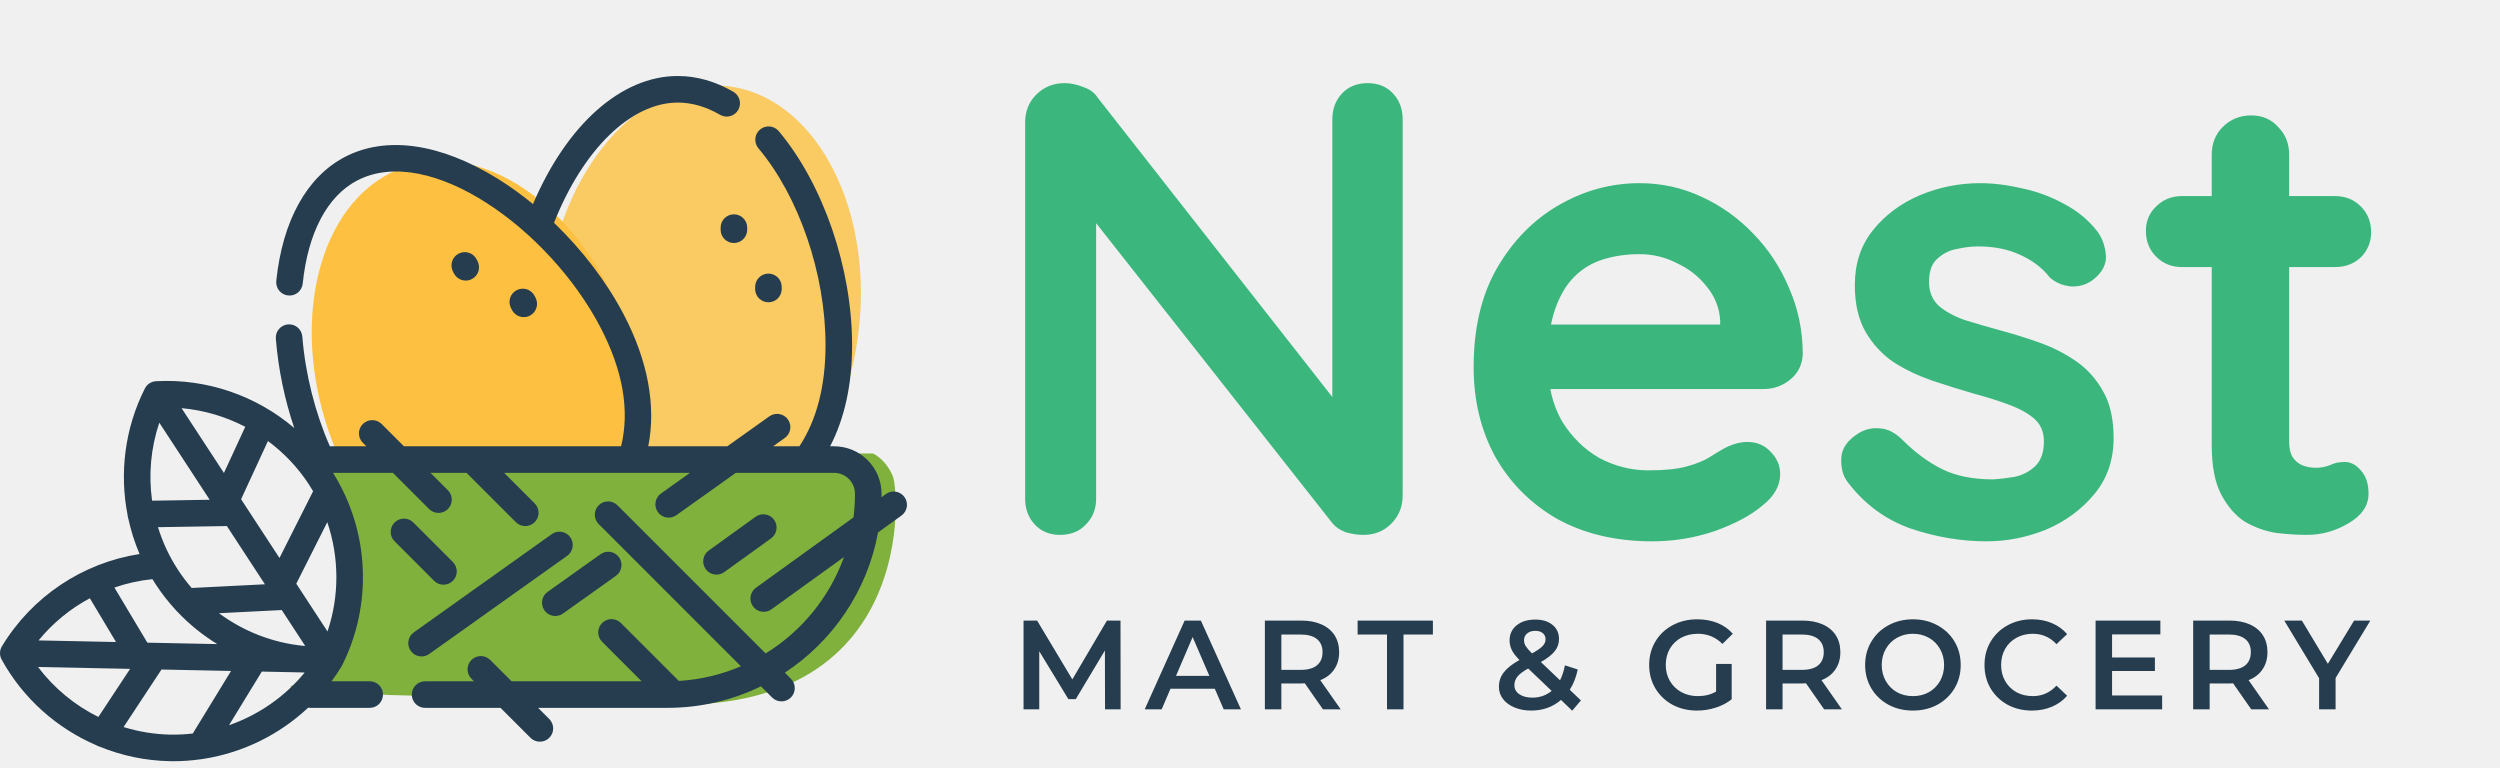
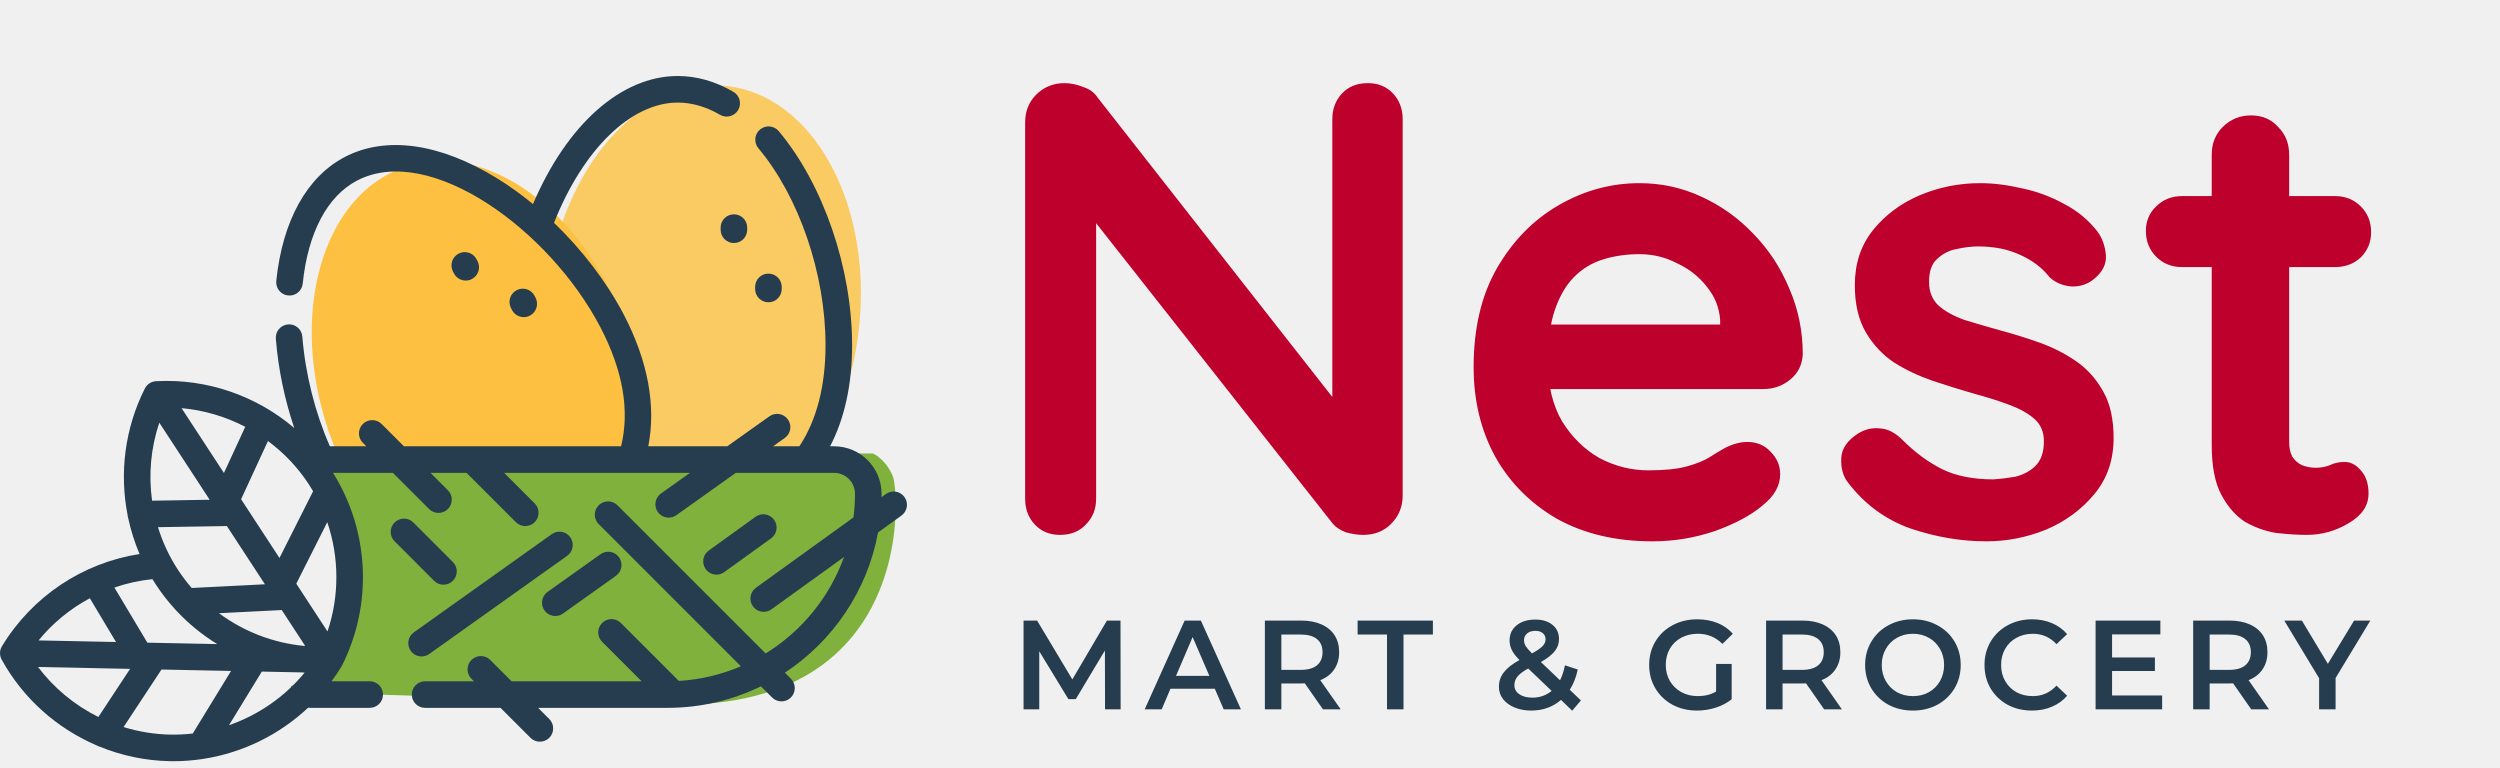
<svg xmlns="http://www.w3.org/2000/svg" width="215" height="66" viewBox="0 0 215 66" fill="none">
  <g clip-path="url(#clip0)">
    <ellipse opacity="0.8" cx="60.443" cy="26.667" rx="13.519" ry="19.377" transform="rotate(5.91321 60.4431 26.6666)" fill="#FDC040" />
    <ellipse cx="41.055" cy="32.706" rx="13.519" ry="19.377" transform="rotate(-18.8509 41.0546 32.7057)" fill="#FDC040" />
    <path d="M27 39H75.071C75.455 39.167 76.337 39.8 76.797 41C77.373 42.5 79 64.5 51.5 60C29.862 60 24.813 59.333 25.005 59C29 58 29.5 54 30 51C30.5 48 27 39 27 39Z" fill="#81B13D" />
    <path d="M63.117 18.432C62.486 18.432 61.974 18.944 61.974 19.575V19.757C61.974 20.389 62.486 20.9 63.117 20.9C63.748 20.9 64.26 20.389 64.26 19.757V19.575C64.26 18.944 63.748 18.432 63.117 18.432Z" fill="#253D4E" />
    <path d="M66.085 23.53C65.454 23.53 64.942 24.041 64.942 24.672V24.855C64.942 25.486 65.454 25.997 66.085 25.997C66.716 25.997 67.227 25.486 67.227 24.855V24.672C67.227 24.041 66.716 23.53 66.085 23.53Z" fill="#253D4E" />
    <path d="M41.067 22.457L40.982 22.295C40.69 21.735 40 21.518 39.441 21.811C38.881 22.103 38.665 22.793 38.957 23.352L39.041 23.514C39.245 23.905 39.643 24.128 40.055 24.128C40.233 24.128 40.414 24.087 40.583 23.998C41.142 23.706 41.359 23.016 41.067 22.457Z" fill="#253D4E" />
    <path d="M46.057 25.602L45.972 25.44C45.68 24.88 44.99 24.663 44.431 24.956C43.871 25.248 43.655 25.938 43.947 26.497L44.031 26.659C44.235 27.05 44.633 27.273 45.045 27.273C45.223 27.273 45.404 27.232 45.573 27.143C46.132 26.851 46.349 26.161 46.057 25.602Z" fill="#253D4E" />
    <path d="M38.947 48.334L35.549 44.935C35.103 44.489 34.379 44.489 33.933 44.935C33.487 45.381 33.487 46.105 33.933 46.551L37.331 49.95C37.555 50.173 37.847 50.284 38.139 50.284C38.432 50.284 38.724 50.173 38.947 49.95C39.394 49.503 39.394 48.78 38.947 48.334Z" fill="#253D4E" />
    <path d="M49.045 46.205C48.68 45.691 47.966 45.57 47.452 45.936L35.591 54.381C35.077 54.746 34.957 55.46 35.323 55.974C35.546 56.287 35.898 56.454 36.255 56.454C36.484 56.454 36.715 56.385 36.916 56.242L48.777 47.798C49.291 47.432 49.411 46.719 49.045 46.205Z" fill="#253D4E" />
    <path d="M53.239 47.928C52.873 47.414 52.16 47.294 51.645 47.66L47.092 50.901C46.578 51.267 46.458 51.981 46.824 52.495C47.047 52.808 47.399 52.975 47.756 52.975C47.985 52.975 48.217 52.906 48.418 52.763L52.97 49.521C53.484 49.156 53.604 48.442 53.239 47.928Z" fill="#253D4E" />
    <path d="M77.784 42.744C77.415 42.232 76.701 42.116 76.189 42.485L75.808 42.76C75.81 42.662 75.812 42.564 75.812 42.466C75.812 41.376 75.388 40.35 74.616 39.575C73.844 38.805 72.818 38.381 71.728 38.381H71.39C72.644 35.958 73.28 33.041 73.28 29.673C73.28 23.068 70.805 15.848 66.973 11.28C66.567 10.797 65.847 10.734 65.363 11.139C64.88 11.545 64.817 12.266 65.222 12.749C68.729 16.93 70.995 23.573 70.995 29.673C70.995 33.188 70.24 36.114 68.749 38.381H66.487L67.492 37.666C68.007 37.3 68.126 36.586 67.76 36.072C67.395 35.558 66.682 35.438 66.167 35.804L62.547 38.381H55.751C56.436 34.912 55.722 31.036 53.653 27.071C52.171 24.234 50.067 21.488 47.646 19.162C50.139 12.856 54.265 8.822 58.286 8.822C59.5 8.822 60.724 9.175 61.922 9.872C62.468 10.189 63.167 10.004 63.484 9.458C63.801 8.913 63.616 8.213 63.071 7.896C61.519 6.994 59.909 6.536 58.286 6.536C53.422 6.536 48.745 10.716 45.837 17.552C44.846 16.737 43.82 15.995 42.774 15.35C37.852 12.31 33.191 11.654 29.65 13.502C26.385 15.209 24.293 18.993 23.76 24.158C23.695 24.786 24.151 25.347 24.779 25.412C25.408 25.478 25.968 25.02 26.033 24.393C26.484 20.016 28.145 16.867 30.708 15.528C36.949 12.27 47.255 19.757 51.627 28.129C53.571 31.853 54.169 35.297 53.413 38.381H40.602C40.599 38.381 40.596 38.381 40.593 38.381H34.738L32.82 36.464C32.374 36.018 31.65 36.018 31.204 36.464C30.758 36.91 30.758 37.633 31.204 38.08L31.506 38.381H28.369C27.096 35.489 26.259 32.167 26 28.945C25.95 28.316 25.399 27.846 24.77 27.898C24.141 27.948 23.672 28.499 23.722 29.128C23.933 31.747 24.474 34.352 25.308 36.811C22.051 34.036 17.798 32.545 13.418 32.783C13.01 32.805 12.645 33.044 12.46 33.408C10.742 36.811 10.259 40.651 10.972 44.288C10.978 44.398 11 44.504 11.036 44.603C11.26 45.641 11.583 46.66 12.002 47.646C7.111 48.405 2.769 51.287 0.165 55.581C-0.046 55.931 -0.055 56.367 0.142 56.725C1.983 60.066 4.885 62.633 8.294 64.096C8.385 64.149 8.48 64.19 8.578 64.216C10.461 64.983 12.491 65.417 14.579 65.46C14.693 65.463 14.807 65.464 14.921 65.464C15.733 65.464 16.539 65.402 17.332 65.287C17.407 65.282 17.481 65.273 17.553 65.254C20.911 64.72 24.033 63.178 26.498 60.861C26.554 60.869 26.611 60.875 26.669 60.875H31.796C32.427 60.875 32.938 60.364 32.938 59.732C32.938 59.101 32.427 58.59 31.796 58.59H28.515C28.815 58.183 29.099 57.763 29.364 57.326C29.372 57.313 29.378 57.299 29.386 57.285C29.393 57.273 29.401 57.262 29.407 57.249C32.069 51.977 31.767 45.653 28.64 40.666H33.791L36.902 43.777C37.125 44 37.417 44.111 37.71 44.111C38.002 44.111 38.294 44 38.518 43.777C38.964 43.331 38.964 42.607 38.518 42.161L37.023 40.666H40.124L44.366 44.908C44.589 45.131 44.882 45.243 45.174 45.243C45.466 45.243 45.759 45.131 45.982 44.908C46.428 44.462 46.428 43.738 45.982 43.292L43.356 40.666H54.271C54.272 40.666 54.273 40.667 54.275 40.667C54.276 40.667 54.277 40.666 54.278 40.666H59.338L56.843 42.442C56.329 42.808 56.209 43.522 56.575 44.036C56.798 44.349 57.15 44.516 57.507 44.516C57.736 44.516 57.968 44.447 58.169 44.304L63.278 40.666H69.345C69.345 40.666 69.346 40.666 69.347 40.666C69.348 40.666 69.348 40.666 69.349 40.666H71.729C72.209 40.666 72.662 40.853 73.001 41.191C73.341 41.532 73.528 41.985 73.528 42.465C73.528 43.153 73.484 43.831 73.4 44.496L65.011 50.546C64.499 50.915 64.383 51.629 64.752 52.141C64.976 52.451 65.325 52.615 65.68 52.615C65.912 52.615 66.145 52.545 66.347 52.4L72.584 47.903C71.338 51.37 68.936 54.29 65.845 56.197L53.103 43.455C52.657 43.009 51.934 43.009 51.487 43.455C51.041 43.902 51.041 44.625 51.487 45.071L63.717 57.301C62.061 58.009 60.264 58.446 58.38 58.559L53.398 53.578C52.952 53.132 52.229 53.132 51.783 53.578C51.336 54.024 51.336 54.748 51.783 55.194L55.178 58.589H43.993L42.159 56.756C41.713 56.31 40.99 56.31 40.544 56.756C40.097 57.203 40.097 57.926 40.544 58.372L40.761 58.589H36.556C35.925 58.589 35.414 59.101 35.414 59.732C35.414 60.363 35.925 60.875 36.556 60.875H43.045L45.622 63.452C45.845 63.675 46.138 63.786 46.43 63.786C46.722 63.786 47.015 63.675 47.238 63.452C47.684 63.005 47.684 62.282 47.238 61.836L46.277 60.875H57.401C60.282 60.875 63.01 60.209 65.44 59.025L66.4 59.984C66.623 60.208 66.916 60.319 67.208 60.319C67.5 60.319 67.793 60.208 68.016 59.984C68.462 59.538 68.462 58.815 68.016 58.368L67.499 57.851C71.618 55.139 74.589 50.82 75.511 45.792L77.526 44.339C78.037 43.97 78.153 43.256 77.784 42.744ZM26.56 41.651C26.688 41.847 26.809 42.047 26.927 42.248L24.035 47.986L20.733 42.933L23.044 37.928C24.409 38.939 25.606 40.192 26.56 41.651ZM22.784 50.249L16.485 50.566C16.06 50.076 15.665 49.556 15.306 49.006C14.554 47.856 13.981 46.62 13.586 45.337L19.511 45.241L22.784 50.249ZM21.091 36.706L19.258 40.676L15.614 35.101C17.541 35.272 19.401 35.825 21.091 36.706ZM13.7 36.35L18.033 42.979L13.079 43.06C12.765 40.823 12.969 38.522 13.7 36.35ZM13.11 49.807C13.202 49.958 13.296 50.108 13.393 50.256C13.9 51.033 14.468 51.758 15.086 52.43C15.131 52.489 15.182 52.543 15.237 52.592C16.263 53.679 17.424 54.619 18.684 55.392L12.673 55.269L9.839 50.528C10.888 50.166 11.985 49.922 13.11 49.807ZM7.727 51.449L9.977 55.213L3.316 55.076C4.543 53.577 6.045 52.348 7.727 51.449ZM8.46 61.66C6.436 60.656 4.651 59.19 3.27 57.361L11.188 57.523L8.46 61.66ZM16.579 63.082C15.935 63.156 15.283 63.189 14.625 63.176C13.252 63.147 11.908 62.923 10.627 62.525L13.889 57.579L19.87 57.702L16.579 63.082ZM19.694 62.368L22.516 57.756L25.985 57.828C26.056 57.834 26.127 57.839 26.199 57.845C24.48 59.932 22.218 61.491 19.694 62.368ZM26.118 55.545C23.467 55.285 20.947 54.302 18.83 52.736L24.231 52.464L26.246 55.548L26.118 55.545ZM28.166 54.307L25.48 50.197L28.146 44.907C29.177 47.936 29.195 51.25 28.166 54.307Z" fill="#253D4E" />
    <path d="M66.571 44.703C66.202 44.191 65.488 44.075 64.976 44.444L60.95 47.347C60.438 47.717 60.322 48.431 60.691 48.943C60.915 49.252 61.264 49.417 61.619 49.417C61.851 49.417 62.084 49.347 62.286 49.201L66.313 46.298C66.825 45.929 66.94 45.215 66.571 44.703Z" fill="#253D4E" />
  </g>
  <path d="M95.033 61L95.022 55.942L92.515 60.128H91.883L89.376 56.008V61H88.025V53.37H89.191L92.221 58.428L95.197 53.37H96.363L96.374 61H95.033ZM104.474 59.234H100.659L99.906 61H98.446L101.879 53.37H103.275L106.719 61H105.237L104.474 59.234ZM104.005 58.122L102.566 54.787L101.138 58.122H104.005ZM113.772 61L112.213 58.766C112.147 58.773 112.049 58.776 111.919 58.776H110.196V61H108.779V53.37H111.919C112.58 53.37 113.154 53.479 113.641 53.697C114.135 53.915 114.513 54.227 114.774 54.634C115.036 55.041 115.167 55.525 115.167 56.084C115.167 56.658 115.025 57.152 114.742 57.566C114.465 57.981 114.066 58.289 113.543 58.493L115.298 61H113.772ZM113.739 56.084C113.739 55.597 113.579 55.223 113.259 54.961C112.939 54.7 112.471 54.569 111.853 54.569H110.196V57.61H111.853C112.471 57.61 112.939 57.479 113.259 57.218C113.579 56.949 113.739 56.571 113.739 56.084ZM119.283 54.569H116.755V53.37H123.229V54.569H120.7V61H119.283V54.569ZM135.208 61.12L134.248 60.193C133.536 60.804 132.682 61.109 131.687 61.109C131.156 61.109 130.68 61.022 130.259 60.847C129.837 60.673 129.507 60.433 129.267 60.128C129.027 59.816 128.907 59.463 128.907 59.071C128.907 58.598 129.045 58.184 129.322 57.828C129.598 57.465 130.048 57.109 130.673 56.76C130.368 56.455 130.15 56.171 130.019 55.91C129.888 55.641 129.823 55.365 129.823 55.081C129.823 54.544 130.023 54.111 130.422 53.784C130.829 53.45 131.367 53.283 132.036 53.283C132.653 53.283 133.147 53.435 133.518 53.741C133.889 54.038 134.074 54.446 134.074 54.961C134.074 55.354 133.95 55.703 133.703 56.008C133.464 56.313 133.068 56.622 132.515 56.934L134.161 58.504C134.343 58.148 134.485 57.719 134.586 57.218L135.687 57.577C135.542 58.253 135.313 58.834 135 59.321L135.96 60.237L135.208 61.12ZM132.036 54.253C131.738 54.253 131.502 54.329 131.327 54.482C131.153 54.627 131.066 54.82 131.066 55.059C131.066 55.234 131.113 55.401 131.207 55.561C131.302 55.714 131.483 55.924 131.752 56.193C132.188 55.953 132.49 55.746 132.657 55.572C132.831 55.39 132.919 55.194 132.919 54.983C132.919 54.758 132.839 54.58 132.679 54.449C132.526 54.318 132.312 54.253 132.036 54.253ZM131.785 59.997C132.417 59.997 132.969 59.805 133.442 59.419L131.425 57.49C130.989 57.73 130.68 57.962 130.499 58.188C130.324 58.406 130.237 58.653 130.237 58.929C130.237 59.249 130.379 59.507 130.662 59.703C130.946 59.899 131.32 59.997 131.785 59.997ZM147.584 57.098H148.924V60.139C148.532 60.451 148.074 60.691 147.551 60.858C147.028 61.025 146.49 61.109 145.938 61.109C145.16 61.109 144.459 60.942 143.834 60.608C143.209 60.266 142.719 59.797 142.363 59.202C142.006 58.606 141.828 57.934 141.828 57.185C141.828 56.437 142.006 55.764 142.363 55.169C142.719 54.573 143.209 54.108 143.834 53.773C144.466 53.432 145.175 53.261 145.96 53.261C146.599 53.261 147.18 53.366 147.704 53.577C148.227 53.788 148.666 54.097 149.022 54.504L148.129 55.376C147.547 54.794 146.846 54.504 146.025 54.504C145.487 54.504 145.008 54.616 144.586 54.842C144.172 55.067 143.845 55.383 143.605 55.79C143.373 56.197 143.256 56.662 143.256 57.185C143.256 57.694 143.373 58.151 143.605 58.558C143.845 58.965 144.172 59.285 144.586 59.518C145.008 59.75 145.484 59.866 146.014 59.866C146.61 59.866 147.133 59.736 147.584 59.474V57.098ZM156.875 61L155.317 58.766C155.251 58.773 155.153 58.776 155.022 58.776H153.3V61H151.883V53.37H155.022C155.684 53.37 156.258 53.479 156.745 53.697C157.239 53.915 157.617 54.227 157.878 54.634C158.14 55.041 158.271 55.525 158.271 56.084C158.271 56.658 158.129 57.152 157.846 57.566C157.569 57.981 157.17 58.289 156.647 58.493L158.401 61H156.875ZM156.843 56.084C156.843 55.597 156.683 55.223 156.363 54.961C156.043 54.7 155.575 54.569 154.957 54.569H153.3V57.61H154.957C155.575 57.61 156.043 57.479 156.363 57.218C156.683 56.949 156.843 56.571 156.843 56.084ZM164.51 61.109C163.733 61.109 163.032 60.942 162.407 60.608C161.782 60.266 161.291 59.797 160.935 59.202C160.579 58.598 160.401 57.926 160.401 57.185C160.401 56.444 160.579 55.775 160.935 55.179C161.291 54.576 161.782 54.108 162.407 53.773C163.032 53.432 163.733 53.261 164.51 53.261C165.288 53.261 165.989 53.432 166.614 53.773C167.239 54.108 167.729 54.573 168.086 55.169C168.442 55.764 168.62 56.437 168.62 57.185C168.62 57.934 168.442 58.606 168.086 59.202C167.729 59.797 167.239 60.266 166.614 60.608C165.989 60.942 165.288 61.109 164.51 61.109ZM164.51 59.866C165.019 59.866 165.477 59.754 165.884 59.529C166.291 59.296 166.61 58.976 166.843 58.569C167.075 58.155 167.192 57.694 167.192 57.185C167.192 56.676 167.075 56.218 166.843 55.812C166.61 55.397 166.291 55.078 165.884 54.852C165.477 54.62 165.019 54.504 164.51 54.504C164.002 54.504 163.544 54.62 163.137 54.852C162.73 55.078 162.41 55.397 162.178 55.812C161.945 56.218 161.829 56.676 161.829 57.185C161.829 57.694 161.945 58.155 162.178 58.569C162.41 58.976 162.73 59.296 163.137 59.529C163.544 59.754 164.002 59.866 164.51 59.866ZM174.743 61.109C173.973 61.109 173.275 60.942 172.65 60.608C172.033 60.266 171.546 59.797 171.19 59.202C170.841 58.606 170.667 57.934 170.667 57.185C170.667 56.437 170.845 55.764 171.201 55.169C171.557 54.573 172.044 54.108 172.661 53.773C173.286 53.432 173.984 53.261 174.754 53.261C175.379 53.261 175.949 53.37 176.465 53.588C176.981 53.806 177.417 54.122 177.773 54.536L176.858 55.397C176.306 54.801 175.626 54.504 174.82 54.504C174.296 54.504 173.828 54.62 173.413 54.852C172.999 55.078 172.676 55.394 172.443 55.801C172.211 56.208 172.095 56.669 172.095 57.185C172.095 57.701 172.211 58.162 172.443 58.569C172.676 58.976 172.999 59.296 173.413 59.529C173.828 59.754 174.296 59.866 174.82 59.866C175.626 59.866 176.306 59.565 176.858 58.962L177.773 59.834C177.417 60.248 176.978 60.564 176.455 60.782C175.939 61 175.368 61.109 174.743 61.109ZM185.944 59.812V61H180.221V53.37H185.791V54.558H181.638V56.542H185.322V57.708H181.638V59.812H185.944ZM193.605 61L192.047 58.766C191.981 58.773 191.883 58.776 191.752 58.776H190.03V61H188.613V53.37H191.752C192.414 53.37 192.988 53.479 193.475 53.697C193.969 53.915 194.347 54.227 194.608 54.634C194.87 55.041 195.001 55.525 195.001 56.084C195.001 56.658 194.859 57.152 194.576 57.566C194.299 57.981 193.9 58.289 193.377 58.493L195.131 61H193.605ZM193.573 56.084C193.573 55.597 193.413 55.223 193.093 54.961C192.773 54.7 192.305 54.569 191.687 54.569H190.03V57.61H191.687C192.305 57.61 192.773 57.479 193.093 57.218C193.413 56.949 193.573 56.571 193.573 56.084ZM200.861 58.308V61H199.444V58.33L196.447 53.37H197.962L200.196 57.087L202.453 53.37H203.848L200.861 58.308Z" fill="#253D4E" />
-   <path d="M117.633 7.15C118.521 7.15 119.243 7.446 119.798 8.038C120.353 8.63 120.63 9.37 120.63 10.258V42.614C120.63 43.577 120.297 44.391 119.631 45.056C119.002 45.685 118.207 46 117.245 46C116.764 46 116.264 45.926 115.746 45.778C115.265 45.593 114.895 45.352 114.636 45.056L92.825 17.362L94.267 16.474V42.892C94.267 43.78 93.972 44.52 93.379 45.112C92.825 45.704 92.085 46 91.159 46C90.272 46 89.55 45.704 88.995 45.112C88.44 44.52 88.162 43.78 88.162 42.892V10.536C88.162 9.573 88.477 8.778 89.106 8.149C89.772 7.483 90.586 7.15 91.548 7.15C92.066 7.15 92.603 7.261 93.157 7.483C93.713 7.668 94.12 7.964 94.379 8.371L115.524 35.344L114.58 36.01V10.258C114.58 9.37 114.858 8.63 115.413 8.038C115.968 7.446 116.708 7.15 117.633 7.15ZM142.106 46.555C138.961 46.555 136.223 45.907 133.892 44.612C131.598 43.281 129.822 41.486 128.564 39.229C127.343 36.972 126.732 34.419 126.732 31.57C126.732 28.24 127.398 25.41 128.73 23.078C130.099 20.71 131.875 18.898 134.058 17.64C136.241 16.381 138.554 15.752 140.996 15.752C142.883 15.752 144.659 16.141 146.324 16.918C148.026 17.695 149.524 18.768 150.819 20.137C152.114 21.469 153.132 23.023 153.872 24.799C154.649 26.575 155.037 28.462 155.037 30.46C155 31.348 154.649 32.069 153.983 32.624C153.317 33.179 152.54 33.457 151.652 33.457H130.451L128.786 27.907H149.154L147.933 29.017V27.518C147.859 26.445 147.471 25.483 146.768 24.633C146.102 23.782 145.251 23.116 144.215 22.634C143.216 22.116 142.143 21.858 140.996 21.858C139.886 21.858 138.85 22.006 137.888 22.302C136.926 22.598 136.093 23.097 135.39 23.8C134.687 24.503 134.132 25.447 133.725 26.631C133.318 27.814 133.115 29.313 133.115 31.126C133.115 33.124 133.522 34.826 134.336 36.232C135.187 37.601 136.26 38.656 137.555 39.395C138.887 40.099 140.293 40.45 141.773 40.45C143.142 40.45 144.233 40.339 145.047 40.117C145.861 39.895 146.509 39.636 146.99 39.34C147.508 39.007 147.97 38.73 148.377 38.508C149.043 38.175 149.672 38.008 150.264 38.008C151.078 38.008 151.744 38.285 152.262 38.84C152.817 39.395 153.095 40.043 153.095 40.783C153.095 41.782 152.577 42.688 151.541 43.502C150.579 44.316 149.228 45.038 147.489 45.667C145.75 46.259 143.956 46.555 142.106 46.555ZM158.849 41.394C158.479 40.876 158.312 40.209 158.349 39.395C158.386 38.581 158.867 37.879 159.792 37.286C160.384 36.916 161.013 36.769 161.679 36.843C162.345 36.88 162.993 37.212 163.622 37.842C164.695 38.914 165.823 39.747 167.007 40.339C168.191 40.931 169.671 41.227 171.447 41.227C172.002 41.19 172.613 41.116 173.279 41.005C173.945 40.857 174.518 40.561 174.999 40.117C175.517 39.636 175.776 38.914 175.776 37.953C175.776 37.139 175.499 36.491 174.944 36.01C174.389 35.529 173.649 35.122 172.724 34.789C171.836 34.456 170.837 34.142 169.727 33.846C168.58 33.513 167.396 33.142 166.175 32.736C164.991 32.328 163.899 31.811 162.9 31.181C161.901 30.515 161.087 29.646 160.458 28.573C159.829 27.5 159.515 26.149 159.515 24.521C159.515 22.672 160.033 21.099 161.069 19.804C162.105 18.509 163.437 17.51 165.065 16.807C166.73 16.104 168.469 15.752 170.282 15.752C171.429 15.752 172.631 15.9 173.889 16.197C175.147 16.456 176.35 16.899 177.497 17.529C178.644 18.12 179.606 18.916 180.383 19.915C180.79 20.47 181.03 21.136 181.104 21.913C181.178 22.69 180.827 23.393 180.05 24.022C179.495 24.466 178.847 24.669 178.107 24.633C177.367 24.558 176.757 24.299 176.276 23.855C175.647 23.041 174.796 22.394 173.723 21.913C172.687 21.432 171.484 21.192 170.115 21.192C169.56 21.192 168.95 21.265 168.284 21.413C167.655 21.524 167.1 21.802 166.619 22.246C166.138 22.653 165.897 23.319 165.897 24.244C165.897 25.095 166.175 25.779 166.73 26.297C167.285 26.779 168.025 27.186 168.95 27.518C169.912 27.814 170.929 28.11 172.002 28.407C173.112 28.703 174.241 29.054 175.388 29.461C176.535 29.868 177.589 30.404 178.551 31.07C179.513 31.736 180.29 32.606 180.882 33.679C181.474 34.715 181.77 36.047 181.77 37.675C181.77 39.562 181.215 41.172 180.105 42.504C178.995 43.836 177.608 44.853 175.943 45.556C174.278 46.222 172.576 46.555 170.837 46.555C168.654 46.555 166.471 46.185 164.288 45.445C162.105 44.668 160.292 43.318 158.849 41.394ZM187.655 16.863H200.808C201.696 16.863 202.436 17.159 203.028 17.75C203.62 18.343 203.916 19.082 203.916 19.971C203.916 20.822 203.62 21.543 203.028 22.135C202.436 22.69 201.696 22.968 200.808 22.968H187.655C186.767 22.968 186.027 22.672 185.435 22.079C184.843 21.488 184.547 20.747 184.547 19.86C184.547 19.009 184.843 18.305 185.435 17.75C186.027 17.159 186.767 16.863 187.655 16.863ZM193.593 9.925C194.555 9.925 195.332 10.258 195.924 10.924C196.553 11.553 196.868 12.348 196.868 13.31V38.008C196.868 38.526 196.96 38.952 197.145 39.285C197.367 39.617 197.645 39.858 197.978 40.006C198.348 40.154 198.736 40.228 199.143 40.228C199.587 40.228 199.994 40.154 200.364 40.006C200.734 39.821 201.16 39.728 201.641 39.728C202.159 39.728 202.621 39.969 203.028 40.45C203.472 40.931 203.694 41.597 203.694 42.448C203.694 43.484 203.121 44.335 201.974 45.001C200.864 45.667 199.661 46 198.366 46C197.589 46 196.72 45.944 195.758 45.834C194.833 45.685 193.945 45.371 193.094 44.89C192.28 44.372 191.595 43.595 191.04 42.559C190.485 41.523 190.208 40.099 190.208 38.285V13.31C190.208 12.348 190.522 11.553 191.151 10.924C191.817 10.258 192.631 9.925 193.593 9.925Z" fill="#3BB77E" />
+   <path d="M117.633 7.15C118.521 7.15 119.243 7.446 119.798 8.038C120.353 8.63 120.63 9.37 120.63 10.258V42.614C120.63 43.577 120.297 44.391 119.631 45.056C119.002 45.685 118.207 46 117.245 46C116.764 46 116.264 45.926 115.746 45.778C115.265 45.593 114.895 45.352 114.636 45.056L92.825 17.362L94.267 16.474V42.892C94.267 43.78 93.972 44.52 93.379 45.112C92.825 45.704 92.085 46 91.159 46C90.272 46 89.55 45.704 88.995 45.112C88.44 44.52 88.162 43.78 88.162 42.892V10.536C88.162 9.573 88.477 8.778 89.106 8.149C89.772 7.483 90.586 7.15 91.548 7.15C92.066 7.15 92.603 7.261 93.157 7.483C93.713 7.668 94.12 7.964 94.379 8.371L115.524 35.344L114.58 36.01V10.258C114.58 9.37 114.858 8.63 115.413 8.038C115.968 7.446 116.708 7.15 117.633 7.15ZM142.106 46.555C138.961 46.555 136.223 45.907 133.892 44.612C131.598 43.281 129.822 41.486 128.564 39.229C127.343 36.972 126.732 34.419 126.732 31.57C126.732 28.24 127.398 25.41 128.73 23.078C130.099 20.71 131.875 18.898 134.058 17.64C136.241 16.381 138.554 15.752 140.996 15.752C142.883 15.752 144.659 16.141 146.324 16.918C148.026 17.695 149.524 18.768 150.819 20.137C152.114 21.469 153.132 23.023 153.872 24.799C154.649 26.575 155.037 28.462 155.037 30.46C155 31.348 154.649 32.069 153.983 32.624C153.317 33.179 152.54 33.457 151.652 33.457H130.451L128.786 27.907H149.154L147.933 29.017V27.518C147.859 26.445 147.471 25.483 146.768 24.633C146.102 23.782 145.251 23.116 144.215 22.634C143.216 22.116 142.143 21.858 140.996 21.858C139.886 21.858 138.85 22.006 137.888 22.302C136.926 22.598 136.093 23.097 135.39 23.8C134.687 24.503 134.132 25.447 133.725 26.631C133.318 27.814 133.115 29.313 133.115 31.126C133.115 33.124 133.522 34.826 134.336 36.232C135.187 37.601 136.26 38.656 137.555 39.395C138.887 40.099 140.293 40.45 141.773 40.45C143.142 40.45 144.233 40.339 145.047 40.117C145.861 39.895 146.509 39.636 146.99 39.34C147.508 39.007 147.97 38.73 148.377 38.508C149.043 38.175 149.672 38.008 150.264 38.008C151.078 38.008 151.744 38.285 152.262 38.84C152.817 39.395 153.095 40.043 153.095 40.783C153.095 41.782 152.577 42.688 151.541 43.502C150.579 44.316 149.228 45.038 147.489 45.667C145.75 46.259 143.956 46.555 142.106 46.555ZM158.849 41.394C158.479 40.876 158.312 40.209 158.349 39.395C158.386 38.581 158.867 37.879 159.792 37.286C160.384 36.916 161.013 36.769 161.679 36.843C162.345 36.88 162.993 37.212 163.622 37.842C164.695 38.914 165.823 39.747 167.007 40.339C168.191 40.931 169.671 41.227 171.447 41.227C172.002 41.19 172.613 41.116 173.279 41.005C173.945 40.857 174.518 40.561 174.999 40.117C175.517 39.636 175.776 38.914 175.776 37.953C175.776 37.139 175.499 36.491 174.944 36.01C174.389 35.529 173.649 35.122 172.724 34.789C171.836 34.456 170.837 34.142 169.727 33.846C168.58 33.513 167.396 33.142 166.175 32.736C164.991 32.328 163.899 31.811 162.9 31.181C161.901 30.515 161.087 29.646 160.458 28.573C159.829 27.5 159.515 26.149 159.515 24.521C159.515 22.672 160.033 21.099 161.069 19.804C162.105 18.509 163.437 17.51 165.065 16.807C166.73 16.104 168.469 15.752 170.282 15.752C171.429 15.752 172.631 15.9 173.889 16.197C175.147 16.456 176.35 16.899 177.497 17.529C178.644 18.12 179.606 18.916 180.383 19.915C180.79 20.47 181.03 21.136 181.104 21.913C181.178 22.69 180.827 23.393 180.05 24.022C179.495 24.466 178.847 24.669 178.107 24.633C177.367 24.558 176.757 24.299 176.276 23.855C175.647 23.041 174.796 22.394 173.723 21.913C172.687 21.432 171.484 21.192 170.115 21.192C169.56 21.192 168.95 21.265 168.284 21.413C167.655 21.524 167.1 21.802 166.619 22.246C166.138 22.653 165.897 23.319 165.897 24.244C165.897 25.095 166.175 25.779 166.73 26.297C167.285 26.779 168.025 27.186 168.95 27.518C169.912 27.814 170.929 28.11 172.002 28.407C173.112 28.703 174.241 29.054 175.388 29.461C176.535 29.868 177.589 30.404 178.551 31.07C179.513 31.736 180.29 32.606 180.882 33.679C181.474 34.715 181.77 36.047 181.77 37.675C181.77 39.562 181.215 41.172 180.105 42.504C178.995 43.836 177.608 44.853 175.943 45.556C174.278 46.222 172.576 46.555 170.837 46.555C168.654 46.555 166.471 46.185 164.288 45.445C162.105 44.668 160.292 43.318 158.849 41.394ZM187.655 16.863H200.808C201.696 16.863 202.436 17.159 203.028 17.75C203.62 18.343 203.916 19.082 203.916 19.971C203.916 20.822 203.62 21.543 203.028 22.135C202.436 22.69 201.696 22.968 200.808 22.968H187.655C186.767 22.968 186.027 22.672 185.435 22.079C184.843 21.488 184.547 20.747 184.547 19.86C184.547 19.009 184.843 18.305 185.435 17.75C186.027 17.159 186.767 16.863 187.655 16.863ZM193.593 9.925C194.555 9.925 195.332 10.258 195.924 10.924C196.553 11.553 196.868 12.348 196.868 13.31V38.008C196.868 38.526 196.96 38.952 197.145 39.285C197.367 39.617 197.645 39.858 197.978 40.006C198.348 40.154 198.736 40.228 199.143 40.228C199.587 40.228 199.994 40.154 200.364 40.006C200.734 39.821 201.16 39.728 201.641 39.728C202.159 39.728 202.621 39.969 203.028 40.45C203.472 40.931 203.694 41.597 203.694 42.448C203.694 43.484 203.121 44.335 201.974 45.001C200.864 45.667 199.661 46 198.366 46C197.589 46 196.72 45.944 195.758 45.834C194.833 45.685 193.945 45.371 193.094 44.89C192.28 44.372 191.595 43.595 191.04 42.559C190.485 41.523 190.208 40.099 190.208 38.285V13.31C190.208 12.348 190.522 11.553 191.151 10.924C191.817 10.258 192.631 9.925 193.593 9.925Z" fill="#be002c" />
  <defs>
    <clipPath id="clip0">
      <rect width="78" height="60" fill="white" transform="translate(0 6)" />
    </clipPath>
  </defs>
</svg>
